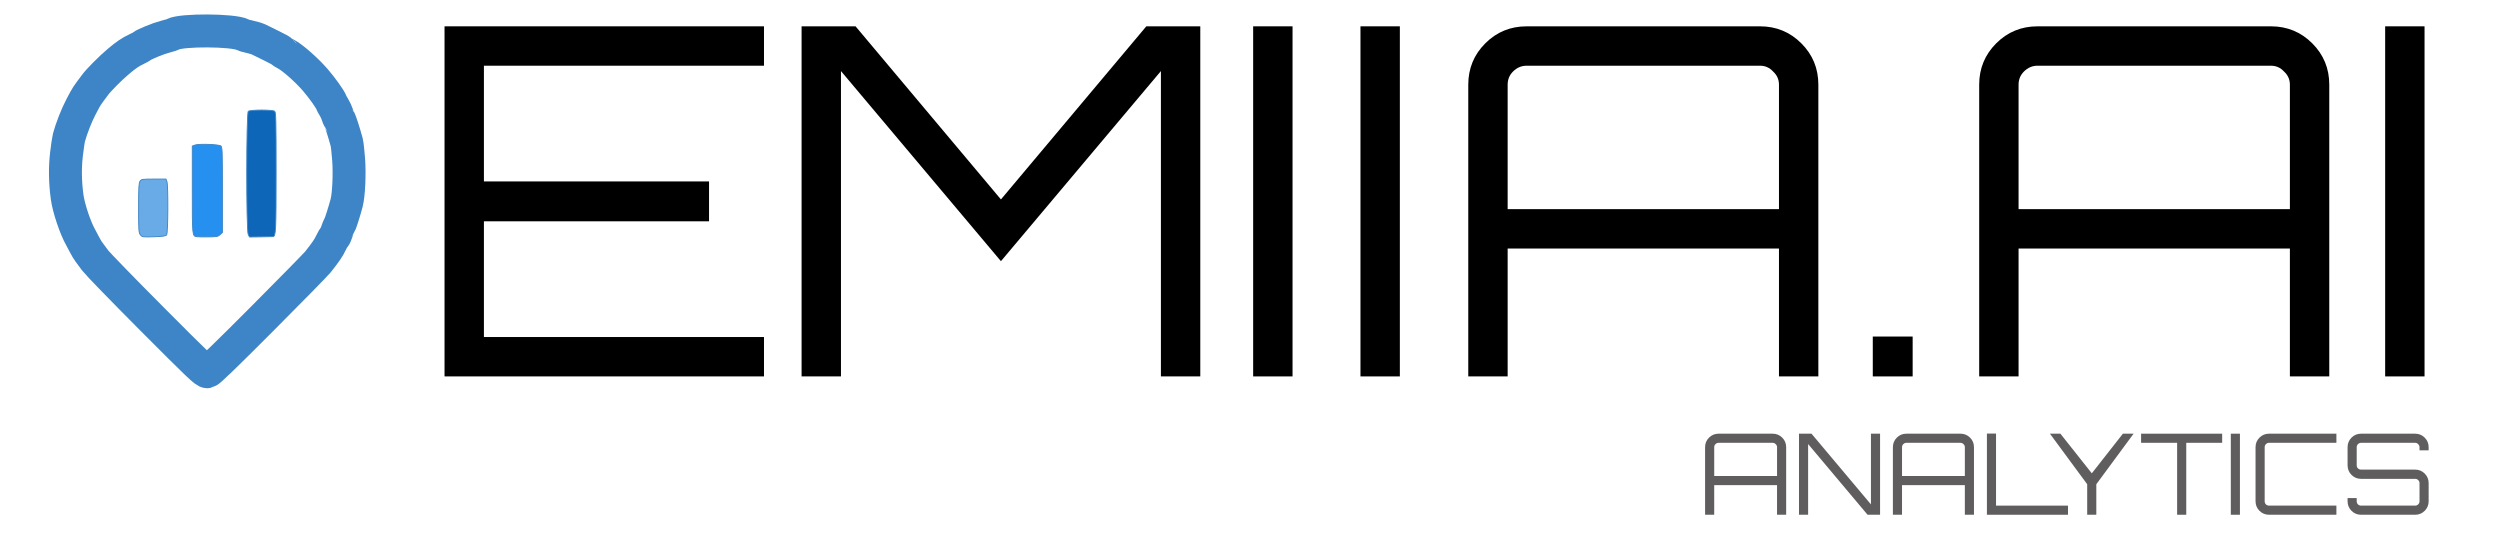
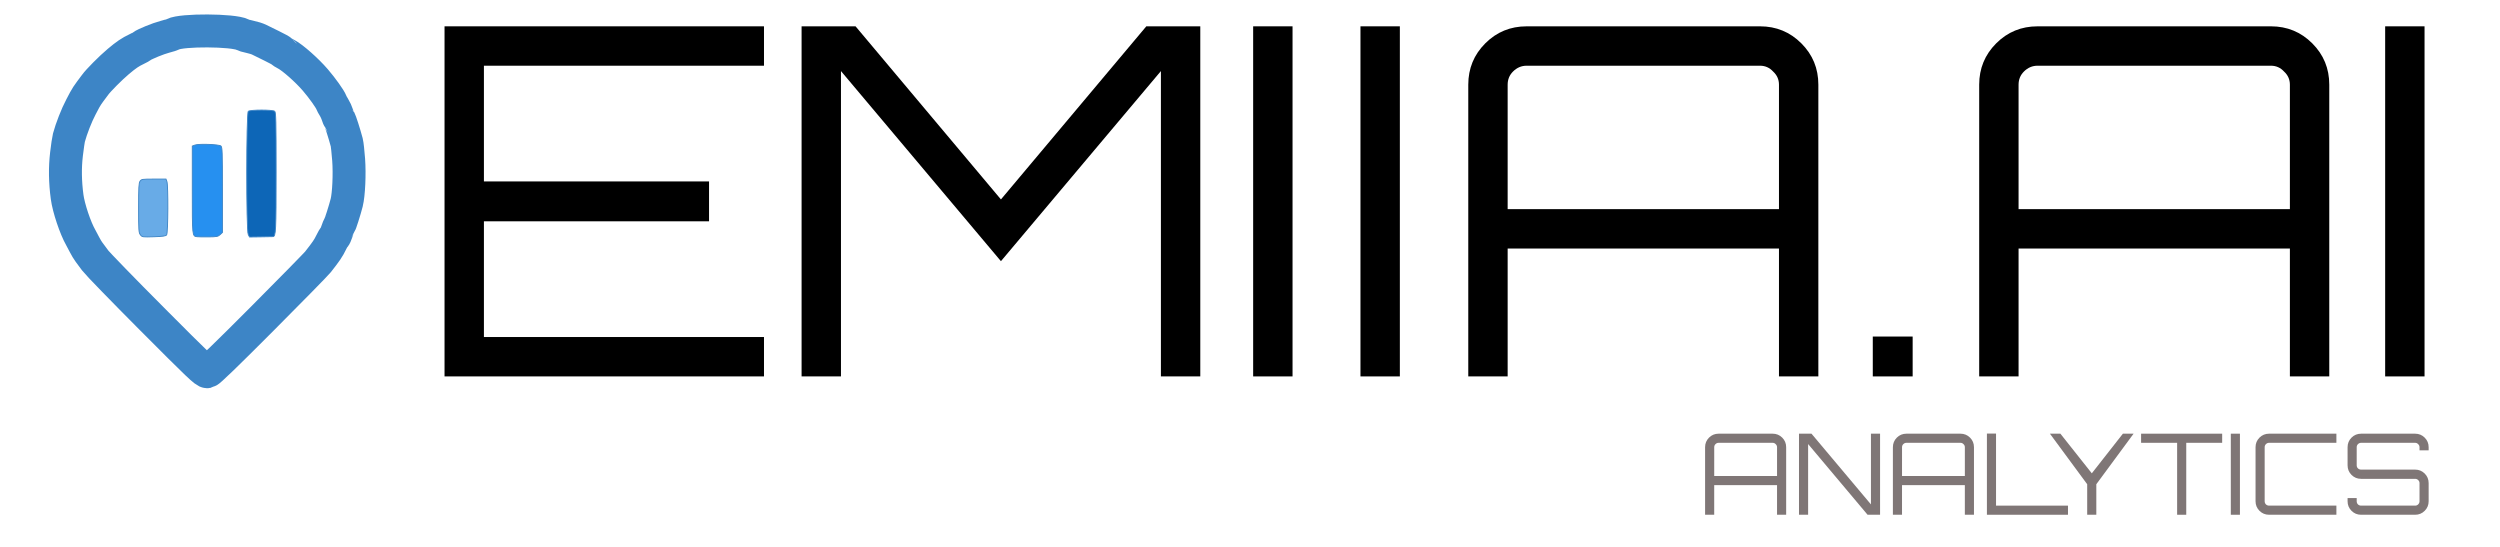
<svg xmlns="http://www.w3.org/2000/svg" viewBox="0 0 311.635 64.679" id="svg877" version="1.1" height="64.679" width="296.035">
  <defs id="defs881" />
  <style id="style863" type="text/css" />
  <g transform="translate(4.711985,-0.867622)" style="font-size:60.61px;line-height:1.25;font-family:sans-serif;stroke-width:0.631" id="text835" aria-label="EMIIA.AI">
    <path id="path1470" style="font-style:normal;font-variant:normal;font-weight:normal;font-stretch:normal;font-size:60.61px;font-family:Orbitron;-inkscape-font-specification:Orbitron;stroke-width:0.631" d="M 90.522,2.445 V 7.355 H 55.61 V 21.78 H 83.673 V 26.75 H 55.61 v 14.425 h 34.912 v 4.909 H 50.701 V 2.445 Z" />
    <path id="path1472" style="font-style:normal;font-variant:normal;font-weight:normal;font-stretch:normal;font-size:60.61px;font-family:Orbitron;-inkscape-font-specification:Orbitron;stroke-width:0.631" d="M 120.059,24.023 138.181,2.445 h 6.728 V 46.085 h -4.909 V 8.022 L 120.059,31.72 100.118,8.022 V 46.085 H 95.209 V 2.445 h 6.728 z" />
    <path id="path1474" style="font-style:normal;font-variant:normal;font-weight:normal;font-stretch:normal;font-size:60.61px;font-family:Orbitron;-inkscape-font-specification:Orbitron;stroke-width:0.631" d="M 151.499,46.085 V 2.445 h 4.909 V 46.085 Z" />
    <path id="path1476" style="font-style:normal;font-variant:normal;font-weight:normal;font-stretch:normal;font-size:60.61px;font-family:Orbitron;-inkscape-font-specification:Orbitron;stroke-width:0.631" d="M 164.876,46.085 V 2.445 h 4.909 V 46.085 Z" />
    <path id="path1478" style="font-style:normal;font-variant:normal;font-weight:normal;font-stretch:normal;font-size:60.61px;font-family:Orbitron;-inkscape-font-specification:Orbitron;stroke-width:0.631" d="m 185.587,2.445 h 29.093 q 3.031,0 5.152,2.121 2.121,2.121 2.121,5.152 V 46.085 h -4.909 V 30.144 h -33.821 v 15.941 h -4.909 V 9.719 q 0,-3.031 2.121,-5.152 2.121,-2.121 5.152,-2.121 z m -2.364,22.789 h 33.821 V 9.719 q 0,-0.97 -0.727,-1.636 Q 215.65,7.355 214.68,7.355 h -29.093 q -0.97,0 -1.697,0.727 -0.667,0.667 -0.667,1.636 z" />
    <path id="path1480" style="font-style:normal;font-variant:normal;font-weight:normal;font-stretch:normal;font-size:60.61px;font-family:Orbitron;-inkscape-font-specification:Orbitron;stroke-width:0.631" d="m 233.708,41.115 v 4.97 h -4.97 v -4.97 z" />
    <path id="path1482" style="font-style:normal;font-variant:normal;font-weight:normal;font-stretch:normal;font-size:60.61px;font-family:Orbitron;-inkscape-font-specification:Orbitron;stroke-width:0.631" d="m 249.275,2.445 h 29.093 q 3.031,0 5.152,2.121 2.121,2.121 2.121,5.152 V 46.085 H 280.732 V 30.144 h -33.821 v 15.941 h -4.909 V 9.719 q 0,-3.031 2.121,-5.152 2.121,-2.121 5.152,-2.121 z m -2.364,22.789 H 280.732 V 9.719 q 0,-0.97 -0.727,-1.636 Q 279.338,7.355 278.368,7.355 h -29.093 q -0.97,0 -1.697,0.727 -0.667,0.667 -0.667,1.636 z" />
    <path id="path1484" style="font-style:normal;font-variant:normal;font-weight:normal;font-stretch:normal;font-size:60.61px;font-family:Orbitron;-inkscape-font-specification:Orbitron;stroke-width:0.631" d="M 292.608,46.085 V 2.445 h 4.909 V 46.085 Z" />
  </g>
-   <g aria-label="ANALYTICS" id="text188" style="font-style:normal;font-variant:normal;font-weight:normal;font-stretch:normal;font-size:14.036px;line-height:1.25;font-family:Orbitron;-inkscape-font-specification:Orbitron;stroke-width:1.053;stroke-miterlimit:4;stroke-dasharray:none;fill:#5f5d5d;fill-opacity:1">
-     <path d="m 214.231,52.356 h 6.737 q 0.702,0 1.193,0.491 0.491,0.491 0.491,1.193 v 8.422 h -1.137 V 58.771 h -7.832 v 3.691 h -1.137 v -8.422 q 0,-0.702 0.491,-1.193 0.491,-0.491 1.193,-0.491 z m -0.547,5.278 h 7.832 v -3.593 q 0,-0.225 -0.168,-0.379 -0.154,-0.168 -0.379,-0.168 h -6.737 q -0.225,0 -0.393,0.168 -0.154,0.154 -0.154,0.379 z" style="font-style:normal;font-variant:normal;font-weight:normal;font-stretch:normal;font-size:14.036px;font-family:Orbitron;-inkscape-font-specification:Orbitron;stroke-width:1.053;stroke-miterlimit:4;stroke-dasharray:none;fill:#5f5d5d;fill-opacity:1" id="path1678" />
-     <path d="m 233.221,61.171 v -8.815 h 1.137 v 10.106 h -1.558 l -7.411,-8.815 v 8.815 h -1.137 V 52.356 h 1.558 z" style="font-style:normal;font-variant:normal;font-weight:normal;font-stretch:normal;font-size:14.036px;font-family:Orbitron;-inkscape-font-specification:Orbitron;stroke-width:1.053;stroke-miterlimit:4;stroke-dasharray:none;fill:#5f5d5d;fill-opacity:1" id="path1680" />
-     <path d="m 237.642,52.356 h 6.737 q 0.702,0 1.193,0.491 0.491,0.491 0.491,1.193 v 8.422 h -1.137 V 58.771 h -7.832 v 3.691 h -1.137 v -8.422 q 0,-0.702 0.491,-1.193 0.491,-0.491 1.193,-0.491 z m -0.547,5.278 h 7.832 v -3.593 q 0,-0.225 -0.168,-0.379 -0.154,-0.168 -0.379,-0.168 h -6.737 q -0.225,0 -0.393,0.168 -0.154,0.154 -0.154,0.379 z" style="font-style:normal;font-variant:normal;font-weight:normal;font-stretch:normal;font-size:14.036px;font-family:Orbitron;-inkscape-font-specification:Orbitron;stroke-width:1.053;stroke-miterlimit:4;stroke-dasharray:none;fill:#5f5d5d;fill-opacity:1" id="path1682" />
-     <path d="M 247.677,62.462 V 52.342 h 1.137 v 8.983 h 8.969 v 1.137 z" style="font-style:normal;font-variant:normal;font-weight:normal;font-stretch:normal;font-size:14.036px;font-family:Orbitron;-inkscape-font-specification:Orbitron;stroke-width:1.053;stroke-miterlimit:4;stroke-dasharray:none;fill:#5f5d5d;fill-opacity:1" id="path1684" />
-     <path d="m 264.627,52.356 h 1.333 l -4.646,6.302 v 3.804 h -1.137 v -3.804 l -4.646,-6.302 h 1.305 l 3.916,4.941 z" style="font-style:normal;font-variant:normal;font-weight:normal;font-stretch:normal;font-size:14.036px;font-family:Orbitron;-inkscape-font-specification:Orbitron;stroke-width:1.053;stroke-miterlimit:4;stroke-dasharray:none;fill:#5f5d5d;fill-opacity:1" id="path1686" />
-     <path d="m 266.896,52.356 h 10.106 v 1.137 h -4.477 v 8.969 h -1.137 v -8.969 h -4.492 z" style="font-style:normal;font-variant:normal;font-weight:normal;font-stretch:normal;font-size:14.036px;font-family:Orbitron;-inkscape-font-specification:Orbitron;stroke-width:1.053;stroke-miterlimit:4;stroke-dasharray:none;fill:#5f5d5d;fill-opacity:1" id="path1688" />
-     <path d="M 278.079,62.462 V 52.356 h 1.137 v 10.106 z" style="font-style:normal;font-variant:normal;font-weight:normal;font-stretch:normal;font-size:14.036px;font-family:Orbitron;-inkscape-font-specification:Orbitron;stroke-width:1.053;stroke-miterlimit:4;stroke-dasharray:none;fill:#5f5d5d;fill-opacity:1" id="path1690" />
-     <path d="m 291.241,53.493 h -8.394 q -0.225,0 -0.393,0.168 -0.154,0.154 -0.154,0.379 v 6.737 q 0,0.225 0.154,0.393 0.168,0.154 0.393,0.154 h 8.394 v 1.137 h -8.394 q -0.702,0 -1.193,-0.491 -0.491,-0.491 -0.491,-1.193 v -6.737 q 0,-0.702 0.491,-1.193 0.491,-0.491 1.193,-0.491 h 8.394 z" style="font-style:normal;font-variant:normal;font-weight:normal;font-stretch:normal;font-size:14.036px;font-family:Orbitron;-inkscape-font-specification:Orbitron;stroke-width:1.053;stroke-miterlimit:4;stroke-dasharray:none;fill:#5f5d5d;fill-opacity:1" id="path1692" />
-     <path d="m 302.74,54.041 v 0.393 h -1.137 v -0.393 q 0,-0.225 -0.168,-0.379 -0.154,-0.168 -0.379,-0.168 h -6.737 q -0.225,0 -0.393,0.168 -0.154,0.154 -0.154,0.379 v 2.26 q 0,0.225 0.154,0.379 0.168,0.154 0.393,0.154 h 6.737 q 0.702,0 1.193,0.491 0.491,0.491 0.491,1.193 v 2.26 q 0,0.702 -0.491,1.193 -0.491,0.491 -1.193,0.491 h -6.737 q -0.702,0 -1.193,-0.491 -0.491,-0.491 -0.491,-1.193 V 60.385 h 1.137 v 0.393 q 0,0.225 0.154,0.393 0.168,0.154 0.393,0.154 h 6.737 q 0.225,0 0.379,-0.154 0.168,-0.168 0.168,-0.393 v -2.26 q 0,-0.225 -0.168,-0.379 -0.154,-0.154 -0.379,-0.154 h -6.737 q -0.702,0 -1.193,-0.491 -0.491,-0.491 -0.491,-1.193 v -2.26 q 0,-0.702 0.491,-1.193 0.491,-0.491 1.193,-0.491 h 6.737 q 0.702,0 1.193,0.491 0.491,0.491 0.491,1.193 z" style="font-style:normal;font-variant:normal;font-weight:normal;font-stretch:normal;font-size:14.036px;font-family:Orbitron;-inkscape-font-specification:Orbitron;stroke-width:1.053;stroke-miterlimit:4;stroke-dasharray:none;fill:#5f5d5d;fill-opacity:1" id="path1694" />
+   <g aria-label="ANALYTICS" id="text188" style="font-style:normal;font-variant:normal;font-weight:normal;font-stretch:normal;font-size:14.036px;line-height:1.25;font-family:Orbitron;-inkscape-font-specification:Orbitron;stroke-width:1.053;stroke-miterlimit:4;stroke-dasharray:none;fill:#7f7676;fill-opacity:1">
+     <path d="m 214.231,52.356 h 6.737 q 0.702,0 1.193,0.491 0.491,0.491 0.491,1.193 v 8.422 h -1.137 V 58.771 h -7.832 v 3.691 h -1.137 v -8.422 q 0,-0.702 0.491,-1.193 0.491,-0.491 1.193,-0.491 z m -0.547,5.278 h 7.832 v -3.593 q 0,-0.225 -0.168,-0.379 -0.154,-0.168 -0.379,-0.168 h -6.737 q -0.225,0 -0.393,0.168 -0.154,0.154 -0.154,0.379 z" style="font-style:normal;font-variant:normal;font-weight:normal;font-stretch:normal;font-size:14.036px;font-family:Orbitron;-inkscape-font-specification:Orbitron;stroke-width:1.053;stroke-miterlimit:4;stroke-dasharray:none;fill:#7f7676;fill-opacity:1" id="path1678" />
+     <path d="m 233.221,61.171 v -8.815 h 1.137 v 10.106 h -1.558 l -7.411,-8.815 v 8.815 h -1.137 V 52.356 h 1.558 z" style="font-style:normal;font-variant:normal;font-weight:normal;font-stretch:normal;font-size:14.036px;font-family:Orbitron;-inkscape-font-specification:Orbitron;stroke-width:1.053;stroke-miterlimit:4;stroke-dasharray:none;fill:#7f7676;fill-opacity:1" id="path1680" />
+     <path d="m 237.642,52.356 h 6.737 q 0.702,0 1.193,0.491 0.491,0.491 0.491,1.193 v 8.422 h -1.137 V 58.771 h -7.832 v 3.691 h -1.137 v -8.422 q 0,-0.702 0.491,-1.193 0.491,-0.491 1.193,-0.491 z m -0.547,5.278 h 7.832 v -3.593 q 0,-0.225 -0.168,-0.379 -0.154,-0.168 -0.379,-0.168 h -6.737 q -0.225,0 -0.393,0.168 -0.154,0.154 -0.154,0.379 z" style="font-style:normal;font-variant:normal;font-weight:normal;font-stretch:normal;font-size:14.036px;font-family:Orbitron;-inkscape-font-specification:Orbitron;stroke-width:1.053;stroke-miterlimit:4;stroke-dasharray:none;fill:#7f7676;fill-opacity:1" id="path1682" />
+     <path d="M 247.677,62.462 V 52.342 h 1.137 v 8.983 h 8.969 v 1.137 z" style="font-style:normal;font-variant:normal;font-weight:normal;font-stretch:normal;font-size:14.036px;font-family:Orbitron;-inkscape-font-specification:Orbitron;stroke-width:1.053;stroke-miterlimit:4;stroke-dasharray:none;fill:#7f7676;fill-opacity:1" id="path1684" />
+     <path d="m 264.627,52.356 h 1.333 l -4.646,6.302 v 3.804 h -1.137 v -3.804 l -4.646,-6.302 h 1.305 l 3.916,4.941 z" style="font-style:normal;font-variant:normal;font-weight:normal;font-stretch:normal;font-size:14.036px;font-family:Orbitron;-inkscape-font-specification:Orbitron;stroke-width:1.053;stroke-miterlimit:4;stroke-dasharray:none;fill:#7f7676;fill-opacity:1" id="path1686" />
+     <path d="m 266.896,52.356 h 10.106 v 1.137 h -4.477 v 8.969 h -1.137 v -8.969 h -4.492 z" style="font-style:normal;font-variant:normal;font-weight:normal;font-stretch:normal;font-size:14.036px;font-family:Orbitron;-inkscape-font-specification:Orbitron;stroke-width:1.053;stroke-miterlimit:4;stroke-dasharray:none;fill:#7f7676;fill-opacity:1" id="path1688" />
+     <path d="M 278.079,62.462 V 52.356 h 1.137 v 10.106 z" style="font-style:normal;font-variant:normal;font-weight:normal;font-stretch:normal;font-size:14.036px;font-family:Orbitron;-inkscape-font-specification:Orbitron;stroke-width:1.053;stroke-miterlimit:4;stroke-dasharray:none;fill:#7f7676;fill-opacity:1" id="path1690" />
+     <path d="m 291.241,53.493 h -8.394 q -0.225,0 -0.393,0.168 -0.154,0.154 -0.154,0.379 v 6.737 q 0,0.225 0.154,0.393 0.168,0.154 0.393,0.154 h 8.394 v 1.137 h -8.394 q -0.702,0 -1.193,-0.491 -0.491,-0.491 -0.491,-1.193 v -6.737 q 0,-0.702 0.491,-1.193 0.491,-0.491 1.193,-0.491 h 8.394 z" style="font-style:normal;font-variant:normal;font-weight:normal;font-stretch:normal;font-size:14.036px;font-family:Orbitron;-inkscape-font-specification:Orbitron;stroke-width:1.053;stroke-miterlimit:4;stroke-dasharray:none;fill:#7f7676;fill-opacity:1" id="path1692" />
+     <path d="m 302.74,54.041 v 0.393 h -1.137 v -0.393 q 0,-0.225 -0.168,-0.379 -0.154,-0.168 -0.379,-0.168 h -6.737 q -0.225,0 -0.393,0.168 -0.154,0.154 -0.154,0.379 v 2.26 q 0,0.225 0.154,0.379 0.168,0.154 0.393,0.154 h 6.737 q 0.702,0 1.193,0.491 0.491,0.491 0.491,1.193 v 2.26 q 0,0.702 -0.491,1.193 -0.491,0.491 -1.193,0.491 h -6.737 q -0.702,0 -1.193,-0.491 -0.491,-0.491 -0.491,-1.193 V 60.385 h 1.137 v 0.393 q 0,0.225 0.154,0.393 0.168,0.154 0.393,0.154 h 6.737 q 0.225,0 0.379,-0.154 0.168,-0.168 0.168,-0.393 v -2.26 q 0,-0.225 -0.168,-0.379 -0.154,-0.154 -0.379,-0.154 h -6.737 q -0.702,0 -1.193,-0.491 -0.491,-0.491 -0.491,-1.193 v -2.26 q 0,-0.702 0.491,-1.193 0.491,-0.491 1.193,-0.491 h 6.737 q 0.702,0 1.193,0.491 0.491,0.491 0.491,1.193 z" style="font-style:normal;font-variant:normal;font-weight:normal;font-stretch:normal;font-size:14.036px;font-family:Orbitron;-inkscape-font-specification:Orbitron;stroke-width:1.053;stroke-miterlimit:4;stroke-dasharray:none;fill:#7f7676;fill-opacity:1" id="path1694" />
  </g>
  <path id="path266" d="m 30.942,27.522 c -0.252,-0.486 -0.244,-15.141 0.009,-15.35 0.244,-0.202 3.045,-0.206 3.288,-0.004 0.156,0.129 0.178,1.079 0.178,7.582 0,7.434 -0.029,8.013 -0.4,8.041 -0.07,0.005 -0.754,0.019 -1.519,0.029 l -1.391,0.02 -0.164,-0.317 z" style="fill:#0d66b7;fill-opacity:1;stroke:#3d85c6;stroke-width:0.117;stroke-opacity:1" />
  <path id="path264" d="m 24.557,27.801 c -0.591,-0.076 -0.587,-0.039 -0.587,-5.857 v -5.439 l 0.323,-0.123 c 0.468,-0.179 2.995,-0.09 3.24,0.114 0.175,0.145 0.194,0.679 0.194,5.467 v 5.306 l -0.288,0.271 c -0.258,0.242 -0.409,0.272 -1.438,0.285 -0.632,0.008 -1.282,-0.003 -1.443,-0.024 z" style="fill:#2690f0;fill-opacity:1;stroke:#3d85c6;stroke-width:0.117;stroke-opacity:1" />
  <path id="path262" d="m 17.505,27.565 c -0.209,-0.266 -0.226,-0.506 -0.226,-3.355 0,-2.587 0.029,-3.11 0.183,-3.329 0.173,-0.247 0.265,-0.261 1.705,-0.261 h 1.522 l 0.114,0.301 c 0.178,0.468 0.149,6.418 -0.032,6.65 -0.116,0.149 -0.447,0.197 -1.594,0.235 -1.421,0.046 -1.451,0.042 -1.673,-0.24 z" style="fill:#68abe7;fill-opacity:1;stroke:#3d85c6;stroke-width:0.117;stroke-opacity:1" />
  <path id="path258" d="M 18.975,38.081 C 15.356,34.449 12.16,31.16 11.874,30.773 11.588,30.386 11.234,29.91 11.089,29.717 10.943,29.523 10.69,29.1 10.526,28.778 10.362,28.455 10.152,28.059 10.06,27.897 9.385,26.716 8.553,24.231 8.368,22.846 8.116,20.953 8.09,19.203 8.289,17.509 c 0.106,-0.904 0.243,-1.828 0.303,-2.054 0.304,-1.137 0.954,-2.796 1.494,-3.815 0.103,-0.194 0.311,-0.59 0.463,-0.88 0.152,-0.291 0.46,-0.766 0.685,-1.056 0.225,-0.291 0.501,-0.66 0.614,-0.822 0.373,-0.533 1.953,-2.124 2.898,-2.917 1.009,-0.847 1.483,-1.168 2.298,-1.556 0.291,-0.138 0.596,-0.306 0.679,-0.372 0.312,-0.249 1.995,-0.935 2.815,-1.148 0.469,-0.122 0.946,-0.272 1.061,-0.333 1.052,-0.563 7.47,-0.529 8.592,0.045 0.161,0.083 0.61,0.215 0.998,0.293 0.387,0.079 0.889,0.237 1.115,0.351 0.226,0.115 0.927,0.46 1.559,0.767 0.631,0.307 1.176,0.605 1.211,0.662 0.035,0.057 0.311,0.231 0.613,0.388 0.787,0.408 2.581,1.995 3.614,3.198 0.877,1.022 1.839,2.37 2,2.803 0.046,0.123 0.2,0.409 0.343,0.635 0.143,0.226 0.325,0.622 0.405,0.88 0.08,0.258 0.195,0.533 0.257,0.611 0.101,0.128 0.639,1.804 0.915,2.852 0.06,0.226 0.167,1.202 0.24,2.17 0.131,1.758 0.014,4.317 -0.244,5.343 -0.234,0.928 -0.806,2.72 -0.91,2.852 -0.062,0.078 -0.202,0.418 -0.313,0.756 -0.11,0.338 -0.252,0.647 -0.315,0.686 -0.063,0.039 -0.244,0.343 -0.402,0.676 -0.327,0.688 -0.646,1.159 -1.647,2.425 -0.23,0.291 -3.355,3.476 -6.946,7.08 -4.478,4.493 -6.623,6.568 -6.829,6.604 -0.265,0.046 -1.076,-0.726 -6.88,-6.551 z" style="fill:none;fill-opacity:1;stroke:#3d85c6;stroke-width:4.106;stroke-linecap:round;stroke-miterlimit:6;stroke-dasharray:none;stroke-opacity:1" />
</svg>
